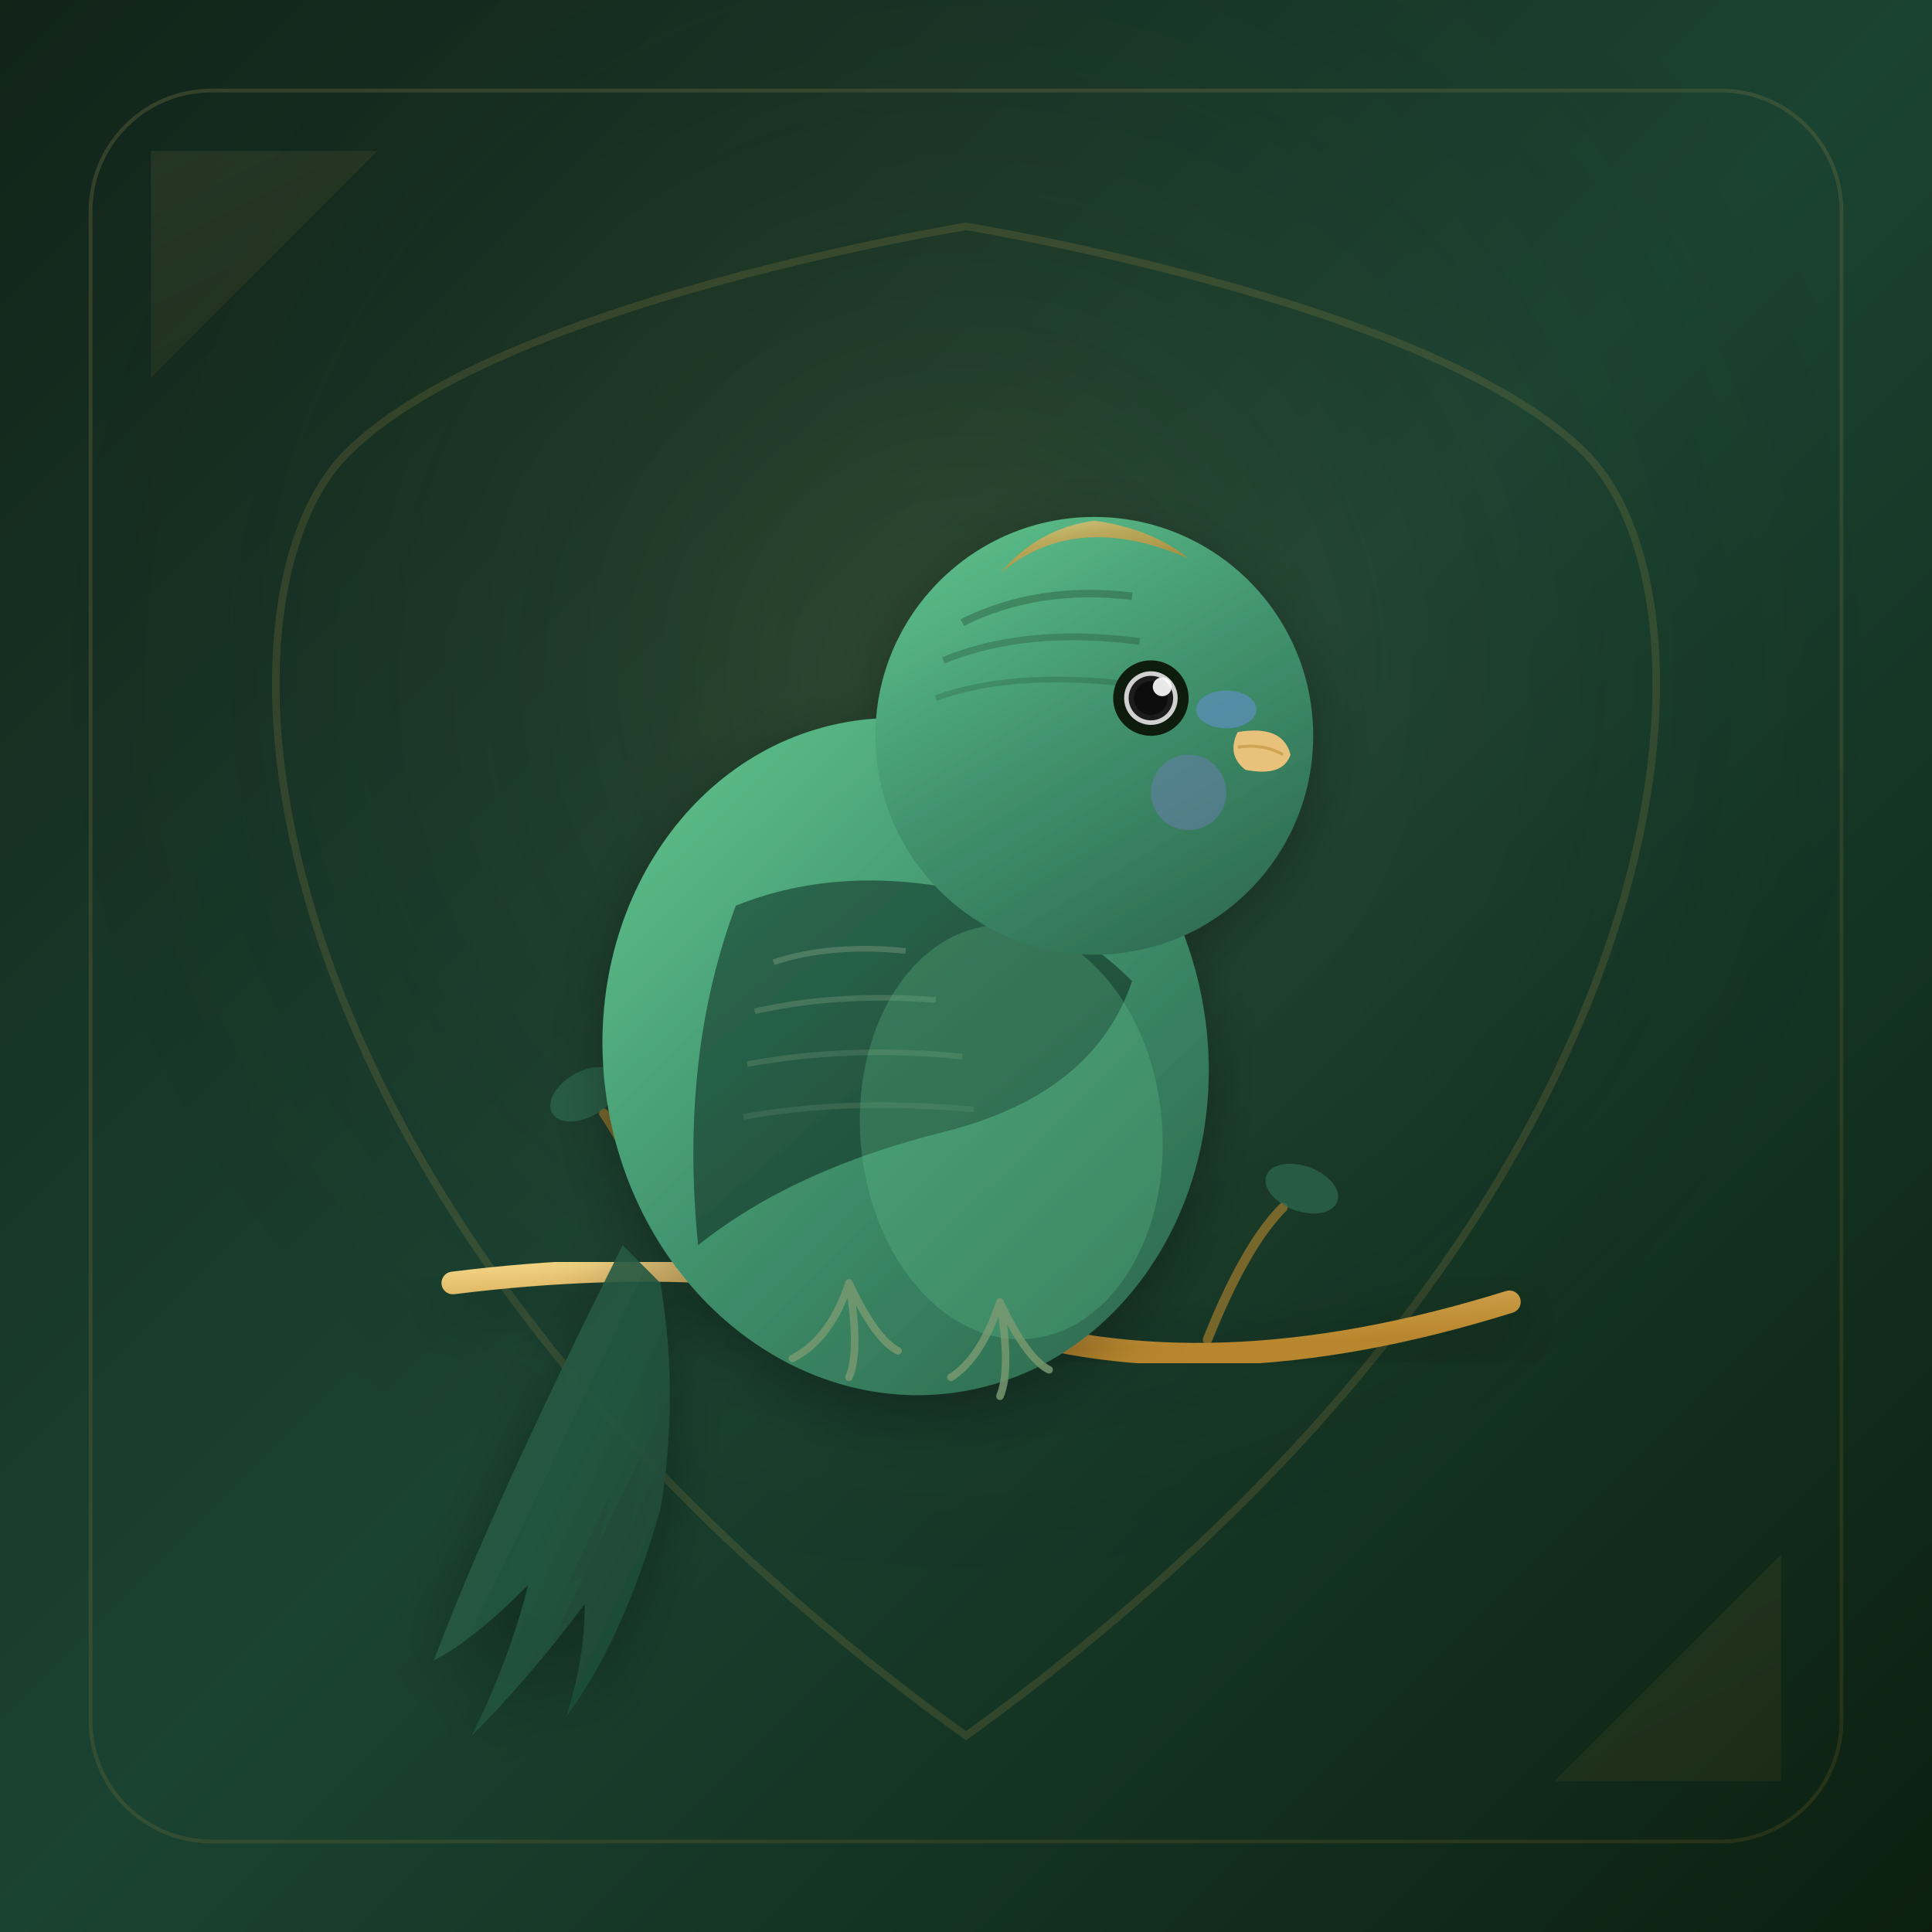
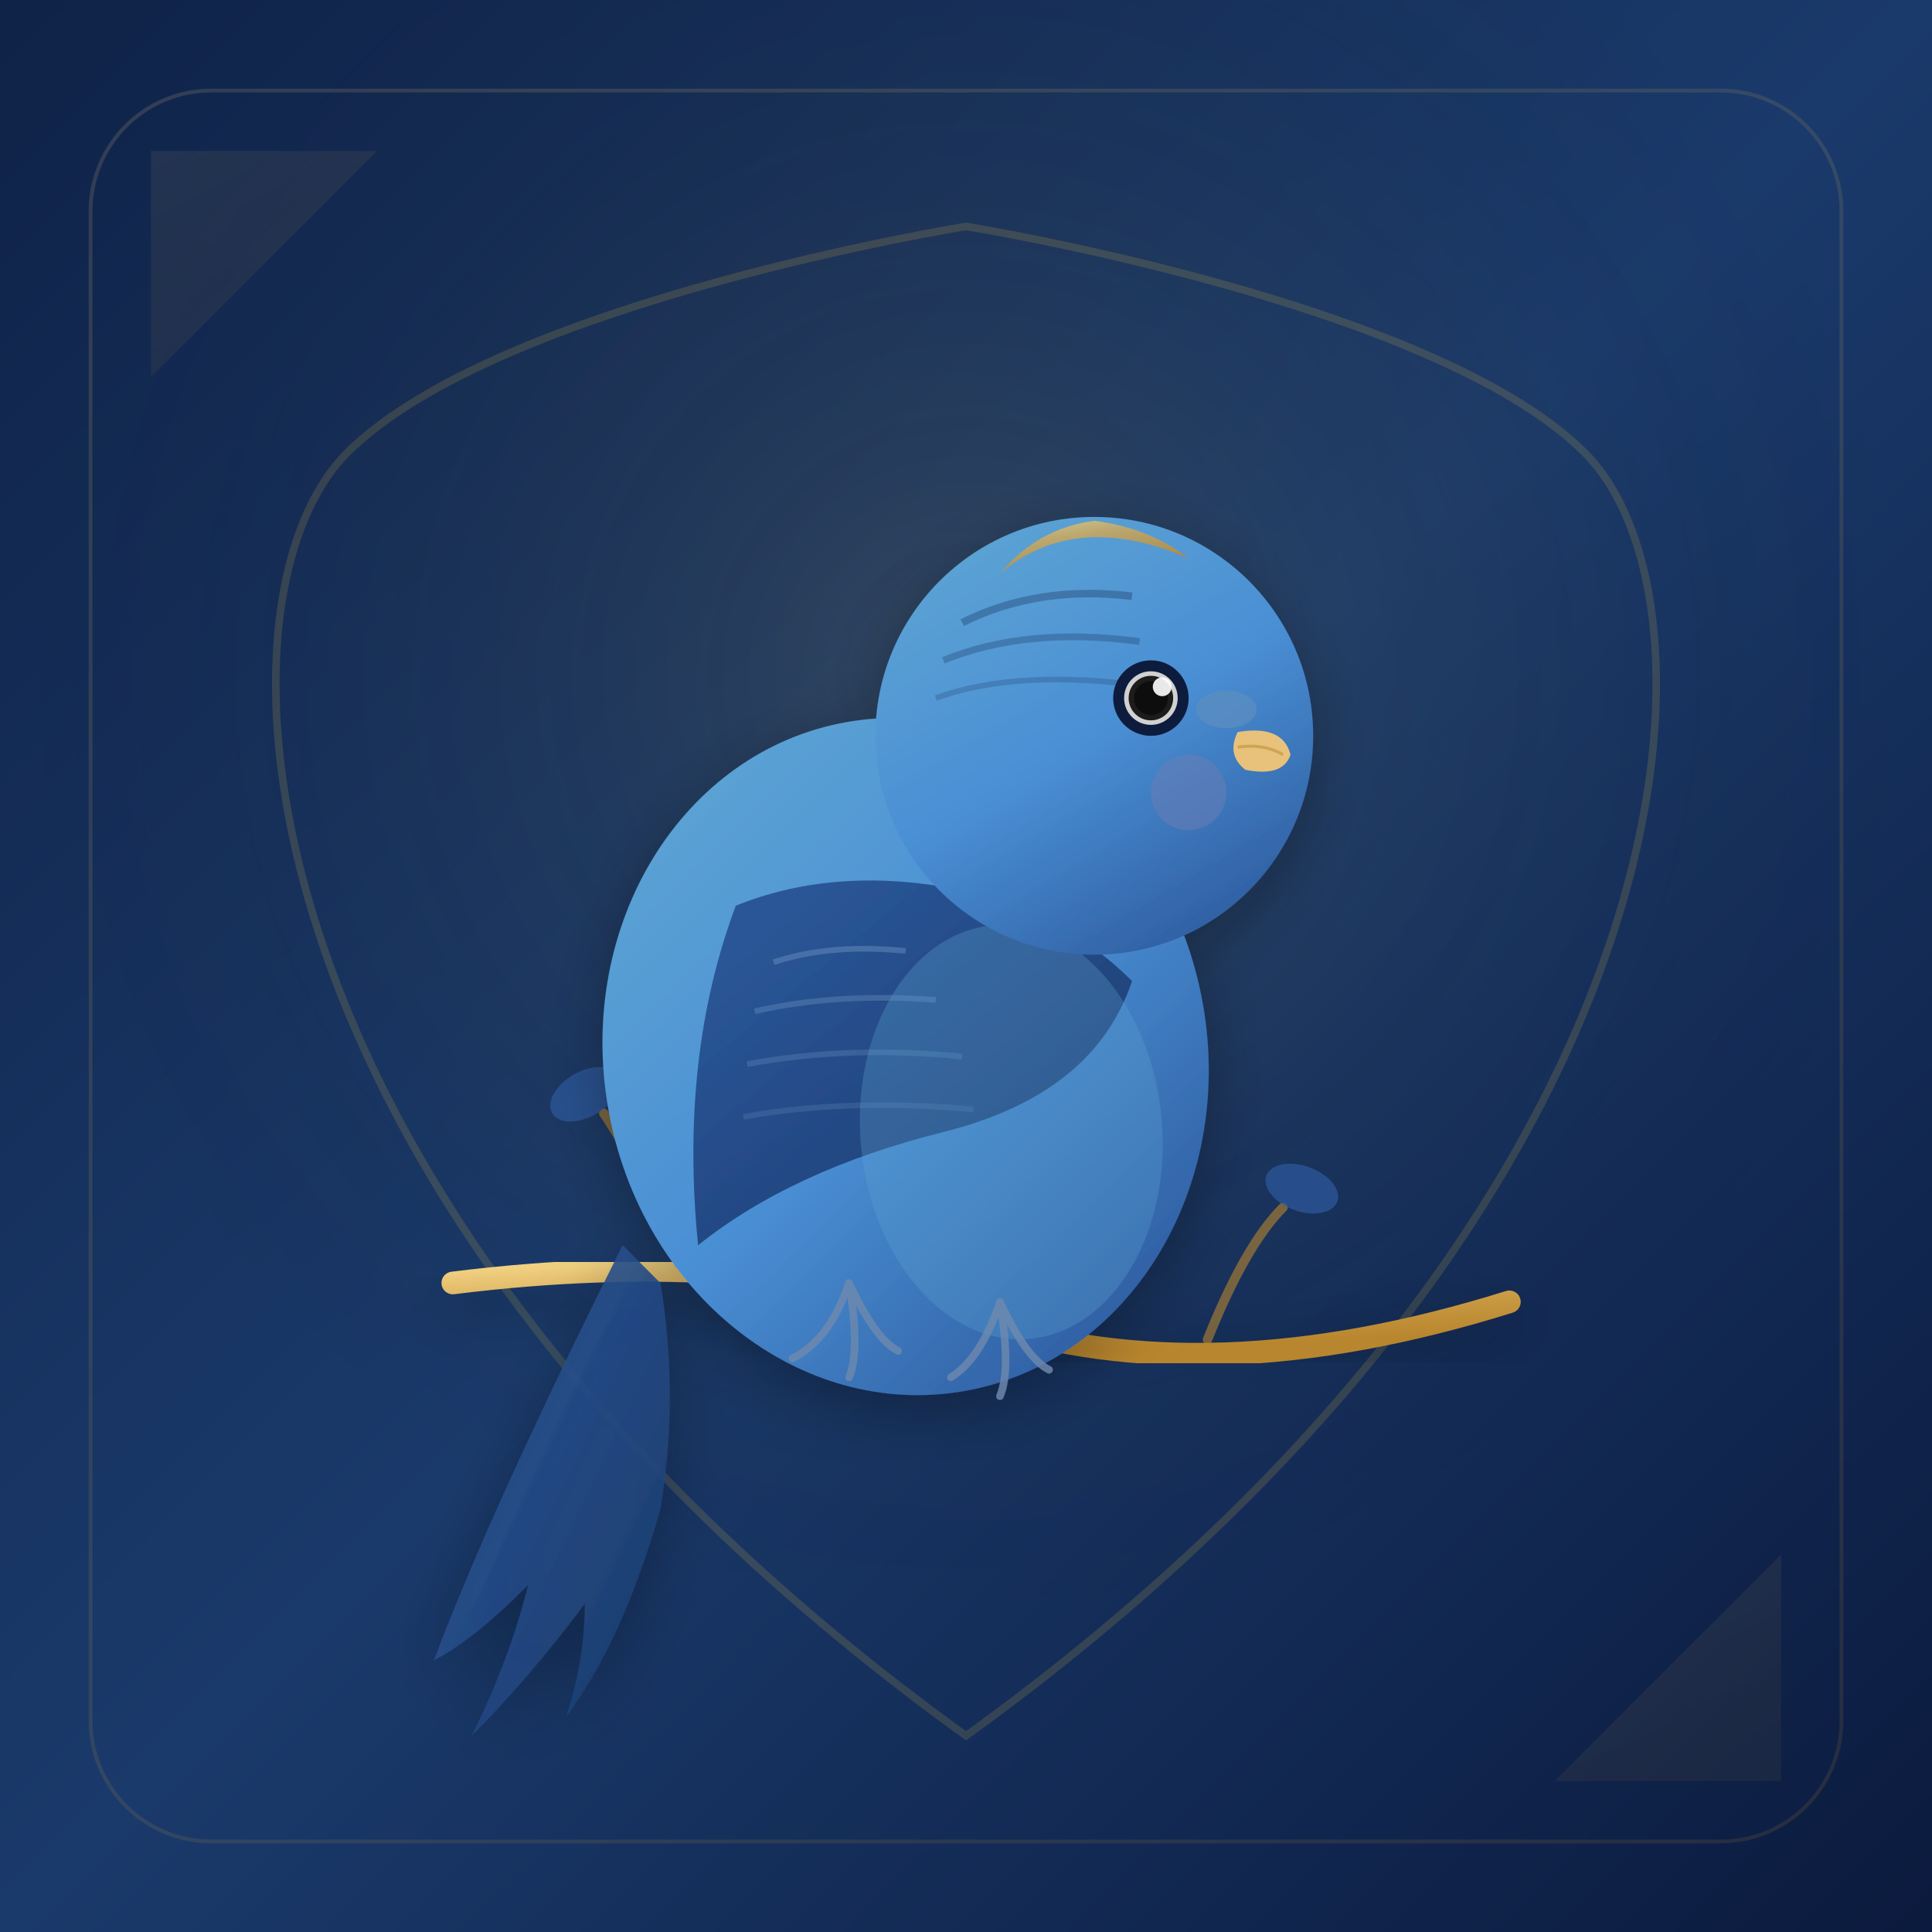
<svg xmlns="http://www.w3.org/2000/svg" width="1024" height="1024" viewBox="0 0 512 512">
  <defs>
    <linearGradient id="bg" x1="0" y1="0" x2="1" y2="1">
-       <stop offset="0%" stop-color="#122318" />
-       <stop offset="50%" stop-color="#1B4332" />
-       <stop offset="100%" stop-color="#0C1F0F" />
+       <stop offset="0%" stop-color="#0F2247" />
+       <stop offset="50%" stop-color="#1A3A6B" />
+       <stop offset="100%" stop-color="#0B1A3D" />
    </linearGradient>
    <linearGradient id="gold" x1="0" y1="0" x2="0.5" y2="1">
      <stop offset="0%" stop-color="#F0D080" />
      <stop offset="40%" stop-color="#D4A853" />
      <stop offset="100%" stop-color="#B8862D" />
    </linearGradient>
    <linearGradient id="body" x1="0.2" y1="0" x2="0.8" y2="1">
-       <stop offset="0%" stop-color="#5DBE8A" />
-       <stop offset="50%" stop-color="#40916C" />
-       <stop offset="100%" stop-color="#2D6A4F" />
+       <stop offset="0%" stop-color="#5DA4D4" />
+       <stop offset="50%" stop-color="#4A8FD4" />
+       <stop offset="100%" stop-color="#2D5A9E" />
    </linearGradient>
    <linearGradient id="wing" x1="0" y1="0" x2="1" y2="1">
-       <stop offset="0%" stop-color="#2D6A4F" />
-       <stop offset="100%" stop-color="#1B4332" />
+       <stop offset="0%" stop-color="#2D5A9E" />
+       <stop offset="100%" stop-color="#1A3A6B" />
    </linearGradient>
    <radialGradient id="glow" cx="0.5" cy="0.35" r="0.5">
-       <stop offset="0%" stop-color="rgba(212,168,83,0.12)" />
+       <stop offset="0%" stop-color="rgba(245,200,66,0.12)" />
      <stop offset="100%" stop-color="transparent" />
    </radialGradient>
    <filter id="shadow">
      <feDropShadow dx="0" dy="4" stdDeviation="8" flood-color="#000" flood-opacity="0.3" />
    </filter>
  </defs>
  <rect width="512" height="512" fill="url(#bg)" />
  <rect width="512" height="512" fill="url(#glow)" />
-   <path d="M256 60 C256 60 380 80 420 120 C460 160 450 320 256 460 C62 320 52 160 92 120 C132 80 256 60 256 60Z" fill="none" stroke="rgba(212,168,83,0.15)" stroke-width="2" />
+   <path d="M256 60 C256 60 380 80 420 120 C460 160 450 320 256 460 C62 320 52 160 92 120 C132 80 256 60 256 60Z" fill="none" stroke="rgba(245,200,66,0.15)" stroke-width="2" />
  <path d="M120 340 Q200 330 260 350 Q320 370 400 345" fill="none" stroke="url(#gold)" stroke-width="6" stroke-linecap="round" filter="url(#shadow)" />
  <path d="M180 335 Q170 310 160 295" fill="none" stroke="#B8862D" stroke-width="2.5" stroke-linecap="round" opacity="0.6" />
  <path d="M320 355 Q330 330 340 320" fill="none" stroke="#B8862D" stroke-width="2.5" stroke-linecap="round" opacity="0.6" />
-   <ellipse cx="155" cy="290" rx="10" ry="6" fill="#2D6A4F" transform="rotate(-30 155 290)" opacity="0.7" />
-   <ellipse cx="345" cy="315" rx="10" ry="6" fill="#2D6A4F" transform="rotate(20 345 315)" opacity="0.7" />
+   <ellipse cx="155" cy="290" rx="10" ry="6" fill="#2D5A9E" transform="rotate(-30 155 290)" opacity="0.7" />
+   <ellipse cx="345" cy="315" rx="10" ry="6" fill="#2D5A9E" transform="rotate(20 345 315)" opacity="0.7" />
  <g filter="url(#shadow)">
    <path d="M165 330 Q130 400 115 440 Q125 435 140 420 Q135 440 125 460 Q140 445 155 425 Q155 440 150 455 Q165 435 175 400 Q180 370 175 340Z" fill="url(#wing)" opacity="0.9" />
    <ellipse cx="240" cy="280" rx="80" ry="90" fill="url(#body)" transform="rotate(-10 240 280)" />
    <path d="M195 240 Q180 280 185 330 Q210 310 250 300 Q290 290 300 260 Q280 240 250 235 Q220 230 195 240Z" fill="url(#wing)" />
-     <path d="M205 255 Q220 250 240 252" fill="none" stroke="rgba(163,184,153,0.3)" stroke-width="1.5" />
-     <path d="M200 268 Q222 263 248 265" fill="none" stroke="rgba(163,184,153,0.25)" stroke-width="1.5" />
-     <path d="M198 282 Q225 277 255 280" fill="none" stroke="rgba(163,184,153,0.2)" stroke-width="1.5" />
-     <path d="M197 296 Q224 291 258 294" fill="none" stroke="rgba(163,184,153,0.15)" stroke-width="1.5" />
-     <ellipse cx="268" cy="300" rx="40" ry="55" fill="#5DBE8A" opacity="0.3" transform="rotate(-5 268 300)" />
+     <path d="M205 255 Q220 250 240 252" fill="none" stroke="rgba(140,180,220,0.3)" stroke-width="1.5" />
+     <path d="M200 268 Q222 263 248 265" fill="none" stroke="rgba(140,180,220,0.25)" stroke-width="1.5" />
+     <path d="M198 282 Q225 277 255 280" fill="none" stroke="rgba(140,180,220,0.2)" stroke-width="1.5" />
+     <path d="M197 296 Q224 291 258 294" fill="none" stroke="rgba(140,180,220,0.15)" stroke-width="1.5" />
+     <ellipse cx="268" cy="300" rx="40" ry="55" fill="#5DA4D4" opacity="0.3" transform="rotate(-5 268 300)" />
    <circle cx="290" cy="195" r="58" fill="url(#body)" />
-     <path d="M255 165 Q275 155 300 158" fill="none" stroke="rgba(20,50,30,0.3)" stroke-width="2" />
-     <path d="M250 175 Q272 166 302 170" fill="none" stroke="rgba(20,50,30,0.25)" stroke-width="1.8" />
-     <path d="M248 185 Q270 177 305 182" fill="none" stroke="rgba(20,50,30,0.2)" stroke-width="1.5" />
+     <path d="M255 165 Q275 155 300 158" fill="none" stroke="rgba(15,30,70,0.3)" stroke-width="2" />
+     <path d="M250 175 Q272 166 302 170" fill="none" stroke="rgba(15,30,70,0.25)" stroke-width="1.8" />
+     <path d="M248 185 Q270 177 305 182" fill="none" stroke="rgba(15,30,70,0.2)" stroke-width="1.5" />
    <path d="M265 152 Q285 135 315 148 Q305 140 290 138 Q275 140 265 152Z" fill="url(#gold)" opacity="0.8" />
    <circle cx="315" cy="210" r="10" fill="#6B7DB3" opacity="0.5" />
    <ellipse cx="325" cy="188" rx="8" ry="5" fill="#5B8EBF" opacity="0.7" />
-     <circle cx="305" cy="185" r="10" fill="#0C1F0F" />
+     <circle cx="305" cy="185" r="10" fill="#0B1A3D" />
    <circle cx="305" cy="185" r="7" fill="#1a1a1a" />
    <circle cx="305" cy="185" r="4.5" fill="#111" />
    <circle cx="305" cy="185" r="6.5" fill="none" stroke="white" stroke-width="1.2" opacity="0.8" />
    <circle cx="308" cy="182" r="2.5" fill="white" opacity="0.9" />
    <path d="M328 194 Q340 192 342 200 Q340 206 330 204 Q325 200 328 194Z" fill="#E8C27A" />
    <path d="M328 198 Q335 197 340 200" fill="none" stroke="#B8862D" stroke-width="0.8" opacity="0.5" />
-     <g fill="none" stroke="#7A9A70" stroke-width="2" stroke-linecap="round" opacity="0.8">
+     <g fill="none" stroke="#6E8AAE" stroke-width="2" stroke-linecap="round" opacity="0.8">
      <path d="M225 340 Q220 355 210 360 M225 340 Q228 358 225 365 M225 340 Q232 355 238 358" />
      <path d="M265 345 Q260 360 252 365 M265 345 Q268 363 265 370 M265 345 Q272 360 278 363" />
    </g>
  </g>
  <path d="M40 40 L100 40 L40 100Z" fill="url(#gold)" opacity="0.08" />
  <path d="M472 472 L412 472 L472 412Z" fill="url(#gold)" opacity="0.08" />
  <rect x="24" y="24" width="464" height="464" rx="32" fill="none" stroke="url(#gold)" stroke-width="1" opacity="0.15" />
</svg>
